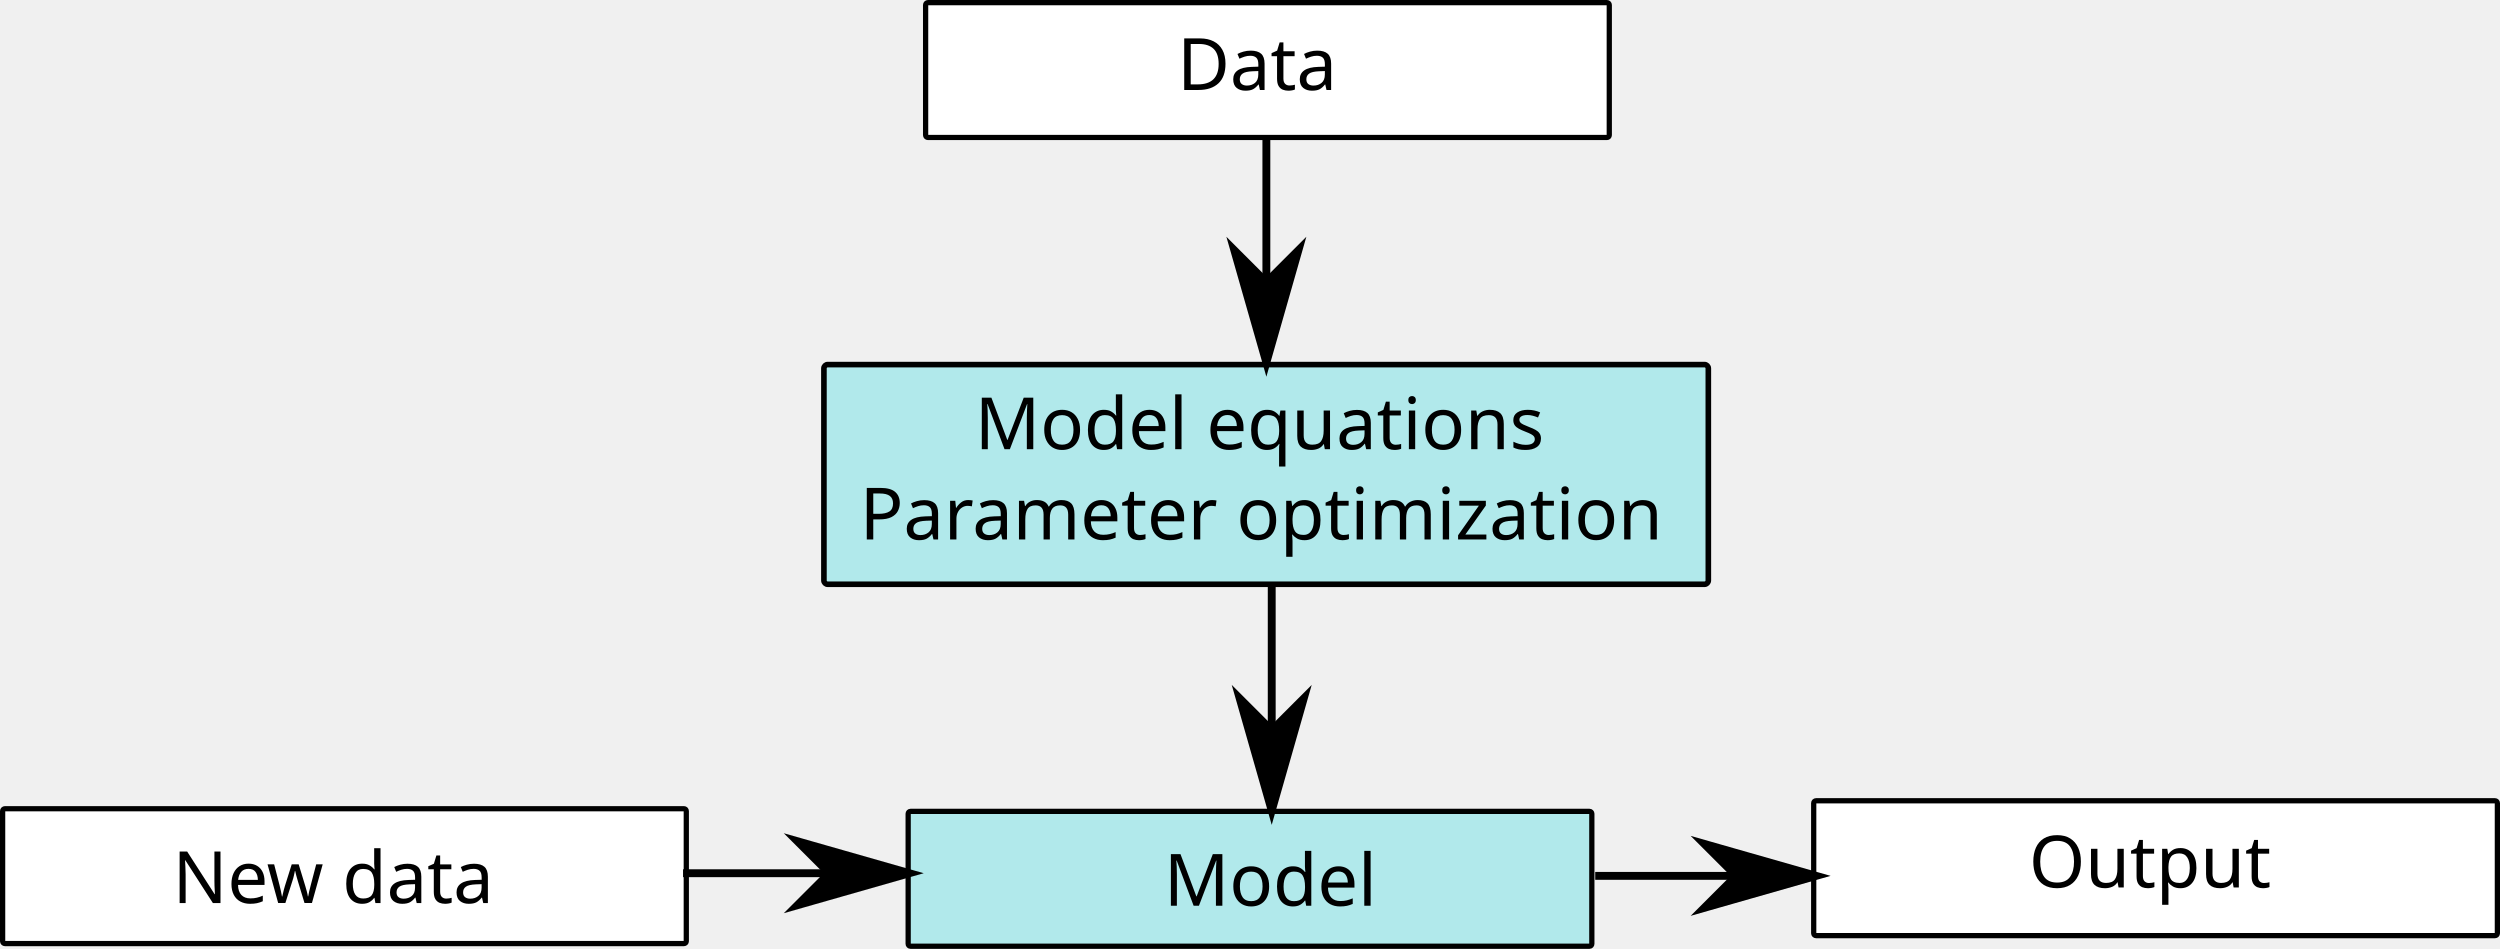
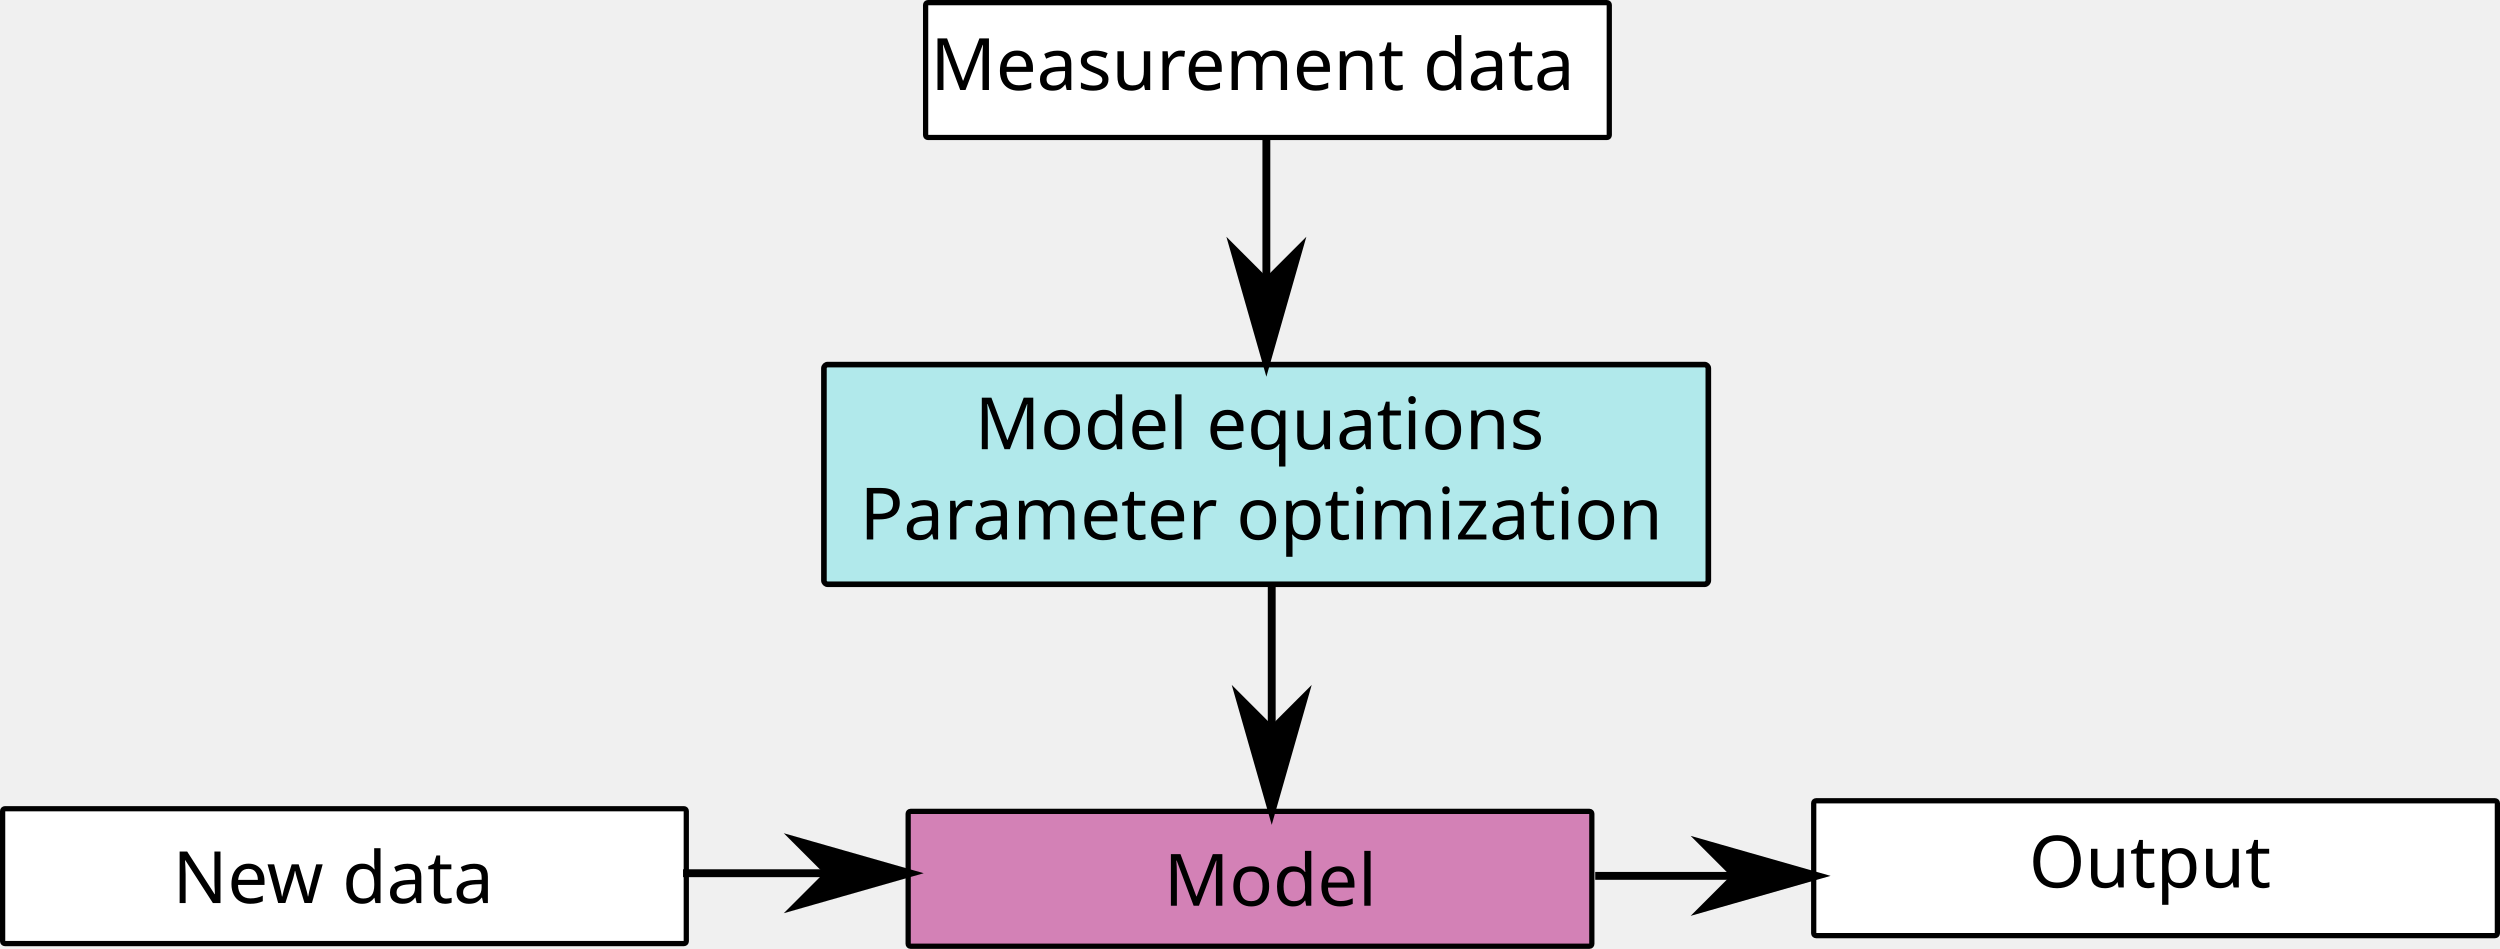
<svg xmlns="http://www.w3.org/2000/svg" width="268.782mm" height="102.014mm" viewBox="0 0 952.378 361.467" id="svg2" version="1.1">
  <defs id="defs4">
    <marker style="overflow:visible" id="marker4690" refX="0" refY="0" orient="auto">
      <path transform="matrix(-0.8,0,0,-0.8,-10,0)" style="fill:#000000;fill-opacity:1;fill-rule:evenodd;stroke:#000000;stroke-width:1pt;stroke-opacity:1" d="M 0,0 5,-5 -12.5,0 5,5 0,0 Z" id="path4692" />
    </marker>
    <marker orient="auto" refY="0" refX="0" id="marker4636" style="overflow:visible">
      <path id="path4638" d="M 0,0 5,-5 -12.5,0 5,5 0,0 Z" style="fill:#000000;fill-opacity:1;fill-rule:evenodd;stroke:#000000;stroke-width:1pt;stroke-opacity:1" transform="matrix(-0.8,0,0,-0.8,-10,0)" />
    </marker>
    <marker style="overflow:visible" id="marker4602" refX="0" refY="0" orient="auto">
      <path transform="matrix(-0.8,0,0,-0.8,-10,0)" style="fill:#000000;fill-opacity:1;fill-rule:evenodd;stroke:#000000;stroke-width:1pt;stroke-opacity:1" d="M 0,0 5,-5 -12.5,0 5,5 0,0 Z" id="path4604" />
    </marker>
    <marker orient="auto" refY="0" refX="0" id="marker4566" style="overflow:visible">
      <path id="path4568" d="M 0,0 5,-5 -12.5,0 5,5 0,0 Z" style="fill:#000000;fill-opacity:1;fill-rule:evenodd;stroke:#000000;stroke-width:1pt;stroke-opacity:1" transform="matrix(-0.8,0,0,-0.8,-10,0)" />
    </marker>
    <marker orient="auto" refY="0" refX="0" id="Arrow1Lend" style="overflow:visible">
      <path id="path4279" d="M 0,0 5,-5 -12.5,0 5,5 0,0 Z" style="fill:#000000;fill-opacity:1;fill-rule:evenodd;stroke:#000000;stroke-width:1pt;stroke-opacity:1" transform="matrix(-0.8,0,0,-0.8,-10,0)" />
    </marker>
  </defs>
  <g id="layer1" transform="translate(118.7891,-268.1711)">
    <g id="g4244" transform="translate(-7.999997,-231.3249)">
-       <rect ry="0.89" y="500.496" x="241.825" height="51.37" width="260.444" id="rect4136" style="opacity:1;fill:#ffffff;fill-opacity:1;stroke:#000000;stroke-width:2;stroke-miterlimit:4;stroke-dasharray:none;stroke-dashoffset:0;stroke-opacity:1" />
-       <text id="text4138" y="533.768" x="337.673" style="font-style:normal;font-weight:normal;font-size:2.5px;line-height:125%;font-family:Sans;letter-spacing:0px;word-spacing:0px;fill:#000000;fill-opacity:1;stroke:none;stroke-width:1px;stroke-linecap:butt;stroke-linejoin:miter;stroke-opacity:1" xml:space="preserve">
-         <tspan style="font-style:normal;font-variant:normal;font-weight:normal;font-stretch:normal;font-size:27.5px;line-height:125%;font-family:Sans;-inkscape-font-specification:'Sans, Normal';text-align:start;writing-mode:lr-tb;text-anchor:start" y="533.768" x="337.673" id="tspan4140">Data</tspan>
-       </text>
+       <g id="g12593">
+         <rect style="opacity:1;fill:#ffffff;fill-opacity:1;stroke:#000000;stroke-width:2;stroke-miterlimit:4;stroke-dasharray:none;stroke-dashoffset:0;stroke-opacity:1" id="rect4136" width="260.444" height="51.37" x="241.825" y="500.496" ry="0.89" />
+         <text xml:space="preserve" style="font-style:normal;font-weight:normal;font-size:2.5px;line-height:125%;font-family:Sans;letter-spacing:0px;word-spacing:0px;fill:#000000;fill-opacity:1;stroke:none;stroke-width:1px;stroke-linecap:butt;stroke-linejoin:miter;stroke-opacity:1" x="243.673" y="533.768" id="text4138">
+           <tspan id="tspan4140" x="243.673" y="533.768" style="font-style:normal;font-variant:normal;font-weight:normal;font-stretch:normal;font-size:27.5px;line-height:125%;font-family:Sans;-inkscape-font-specification:'Sans, Normal';text-align:start;writing-mode:lr-tb;text-anchor:start">Measurement data</tspan>
+         </text>
+       </g>
    </g>
    <flowRoot xml:space="preserve" id="flowRoot4142" style="font-style:normal;font-weight:normal;font-size:2.5px;line-height:125%;font-family:Sans;letter-spacing:0px;word-spacing:0px;fill:#000000;fill-opacity:1;stroke:none;stroke-width:1px;stroke-linecap:butt;stroke-linejoin:miter;stroke-opacity:1">
      <flowRegion id="flowRegion4144">
        <rect id="rect4146" width="491.944" height="54.548" x="-145.462" y="407.885" />
      </flowRegion>
      <flowPara id="flowPara4148" />
    </flowRoot>
    <g id="g4249" transform="translate(-7.999997,-77.27664)">
      <rect ry="1.45" y="484.334" x="203.083" height="83.694" width="336.918" id="rect4136-6" style="opacity:1;fill:#b1e9eb;fill-opacity:1;stroke:#000000;stroke-width:2.141;stroke-miterlimit:4;stroke-dasharray:none;stroke-dashoffset:0;stroke-opacity:1" />
      <text id="text4138-3" y="516.58" x="371.947" style="font-style:normal;font-weight:normal;font-size:2.5px;line-height:125%;font-family:Sans;text-align:center;letter-spacing:0px;word-spacing:0px;text-anchor:middle;fill:#000000;fill-opacity:1;stroke:none;stroke-width:1px;stroke-linecap:butt;stroke-linejoin:miter;stroke-opacity:1" xml:space="preserve">
        <tspan id="tspan4171" style="font-style:normal;font-variant:normal;font-weight:normal;font-stretch:normal;font-size:27.5px;line-height:125%;font-family:Sans;-inkscape-font-specification:'Sans, Normal';text-align:center;writing-mode:lr-tb;text-anchor:middle" y="516.58" x="371.947">Model equations</tspan>
        <tspan style="font-style:normal;font-variant:normal;font-weight:normal;font-stretch:normal;font-size:27.5px;line-height:125%;font-family:Sans;-inkscape-font-specification:'Sans, Normal';text-align:center;writing-mode:lr-tb;text-anchor:middle" y="550.955" x="371.947" id="tspan4809">Parameter optimization</tspan>
      </text>
    </g>
    <g id="g4265" transform="translate(-359.6143,75.76144)">
      <rect ry="0.89" y="500.496" x="241.825" height="51.37" width="260.444" id="rect4136-61" style="opacity:1;fill:#ffffff;fill-opacity:1;stroke:#000000;stroke-width:2;stroke-miterlimit:4;stroke-dasharray:none;stroke-dashoffset:0;stroke-opacity:1" />
      <text id="text4138-5" y="536.433" x="306.587" style="font-style:normal;font-weight:normal;font-size:2.5px;line-height:125%;font-family:Sans;letter-spacing:0px;word-spacing:0px;fill:#000000;fill-opacity:1;stroke:none;stroke-width:1px;stroke-linecap:butt;stroke-linejoin:miter;stroke-opacity:1" xml:space="preserve">
        <tspan style="font-style:normal;font-variant:normal;font-weight:normal;font-stretch:normal;font-size:27.5px;line-height:125%;font-family:Sans;-inkscape-font-specification:'Sans, Normal';text-align:start;writing-mode:lr-tb;text-anchor:start" y="536.433" x="306.587" id="tspan4140-6">New data</tspan>
      </text>
    </g>
    <g id="g4255" transform="translate(-14.64721,76.7716)">
-       <rect ry="0.89" y="500.496" x="241.825" height="51.37" width="260.444" id="rect4136-61-7" style="opacity:1;fill:#b1e9eb;fill-opacity:1;stroke:#000000;stroke-width:2;stroke-miterlimit:4;stroke-dasharray:none;stroke-dashoffset:0;stroke-opacity:1" />
+       <rect ry="0.89" y="500.496" x="241.825" height="51.37" width="260.444" id="rect4136-61-7" style="opacity:1;fill:#b10074;fill-opacity:0.463;stroke:#000000;stroke-width:2;stroke-miterlimit:4;stroke-dasharray:none;stroke-dashoffset:0;stroke-opacity:1" />
      <text id="text4138-5-3" y="536.433" x="339.239" style="font-style:normal;font-weight:normal;font-size:2.5px;line-height:125%;font-family:Sans;letter-spacing:0px;word-spacing:0px;fill:#000000;fill-opacity:1;stroke:none;stroke-width:1px;stroke-linecap:butt;stroke-linejoin:miter;stroke-opacity:1" xml:space="preserve">
        <tspan style="font-style:normal;font-variant:normal;font-weight:normal;font-stretch:normal;font-size:27.5px;line-height:125%;font-family:Sans;-inkscape-font-specification:'Sans, Normal';text-align:start;writing-mode:lr-tb;text-anchor:start" y="536.433" x="339.239" id="tspan4140-6-3">Model</tspan>
      </text>
    </g>
    <flowRoot xml:space="preserve" id="flowRoot4215" style="font-style:normal;font-weight:normal;font-size:2.5px;line-height:125%;font-family:Sans;letter-spacing:0px;word-spacing:0px;fill:#000000;fill-opacity:1;stroke:none;stroke-width:1px;stroke-linecap:butt;stroke-linejoin:miter;stroke-opacity:1">
      <flowRegion id="flowRegion4217">
        <rect id="rect4219" width="316.429" height="94.286" x="165.714" y="572.362" />
      </flowRegion>
      <flowPara id="flowPara4221" />
    </flowRoot>
    <g id="g4260" transform="translate(330.3199,72.73098)">
      <rect ry="0.89" y="500.496" x="241.825" height="51.37" width="260.444" id="rect4136-61-7-4" style="opacity:1;fill:#ffffff;fill-opacity:1;stroke:#000000;stroke-width:2;stroke-miterlimit:4;stroke-dasharray:none;stroke-dashoffset:0;stroke-opacity:1" />
      <text id="text4138-5-3-8" y="533.526" x="323.808" style="font-style:normal;font-weight:normal;font-size:2.5px;line-height:125%;font-family:Sans;letter-spacing:0px;word-spacing:0px;fill:#000000;fill-opacity:1;stroke:none;stroke-width:1px;stroke-linecap:butt;stroke-linejoin:miter;stroke-opacity:1" xml:space="preserve">
        <tspan style="font-style:normal;font-variant:normal;font-weight:normal;font-stretch:normal;font-size:27.5px;line-height:125%;font-family:Sans;-inkscape-font-specification:'Sans, Normal';text-align:start;writing-mode:lr-tb;text-anchor:start" y="533.526" x="323.808" id="tspan4140-6-3-5">Output</tspan>
      </text>
    </g>
    <path style="fill:none;fill-rule:evenodd;stroke:#000000;stroke-width:3;stroke-linecap:butt;stroke-linejoin:miter;stroke-miterlimit:4;stroke-dasharray:none;stroke-opacity:1;marker-end:url(#Arrow1Lend)" d="m 363.635,320.002 0,85.863" id="path4270" />
    <path style="fill:none;fill-rule:evenodd;stroke:#000000;stroke-width:3;stroke-linecap:butt;stroke-linejoin:miter;stroke-miterlimit:4;stroke-dasharray:none;stroke-opacity:1;marker-end:url(#marker4566)" d="m 365.675,491.728 0,84.853" id="path4564" />
    <path style="fill:none;fill-rule:evenodd;stroke:#000000;stroke-width:3;stroke-linecap:butt;stroke-linejoin:miter;stroke-miterlimit:4;stroke-dasharray:none;stroke-opacity:1;marker-end:url(#marker4636)" d="m 141.421,600.824 85.863,0" id="path4594" />
    <path style="fill:none;fill-rule:evenodd;stroke:#000000;stroke-width:3;stroke-linecap:butt;stroke-linejoin:miter;stroke-miterlimit:4;stroke-dasharray:none;stroke-opacity:1;marker-end:url(#marker4690)" d="m 488.914,601.834 83.843,0" id="path4682" />
  </g>
</svg>
